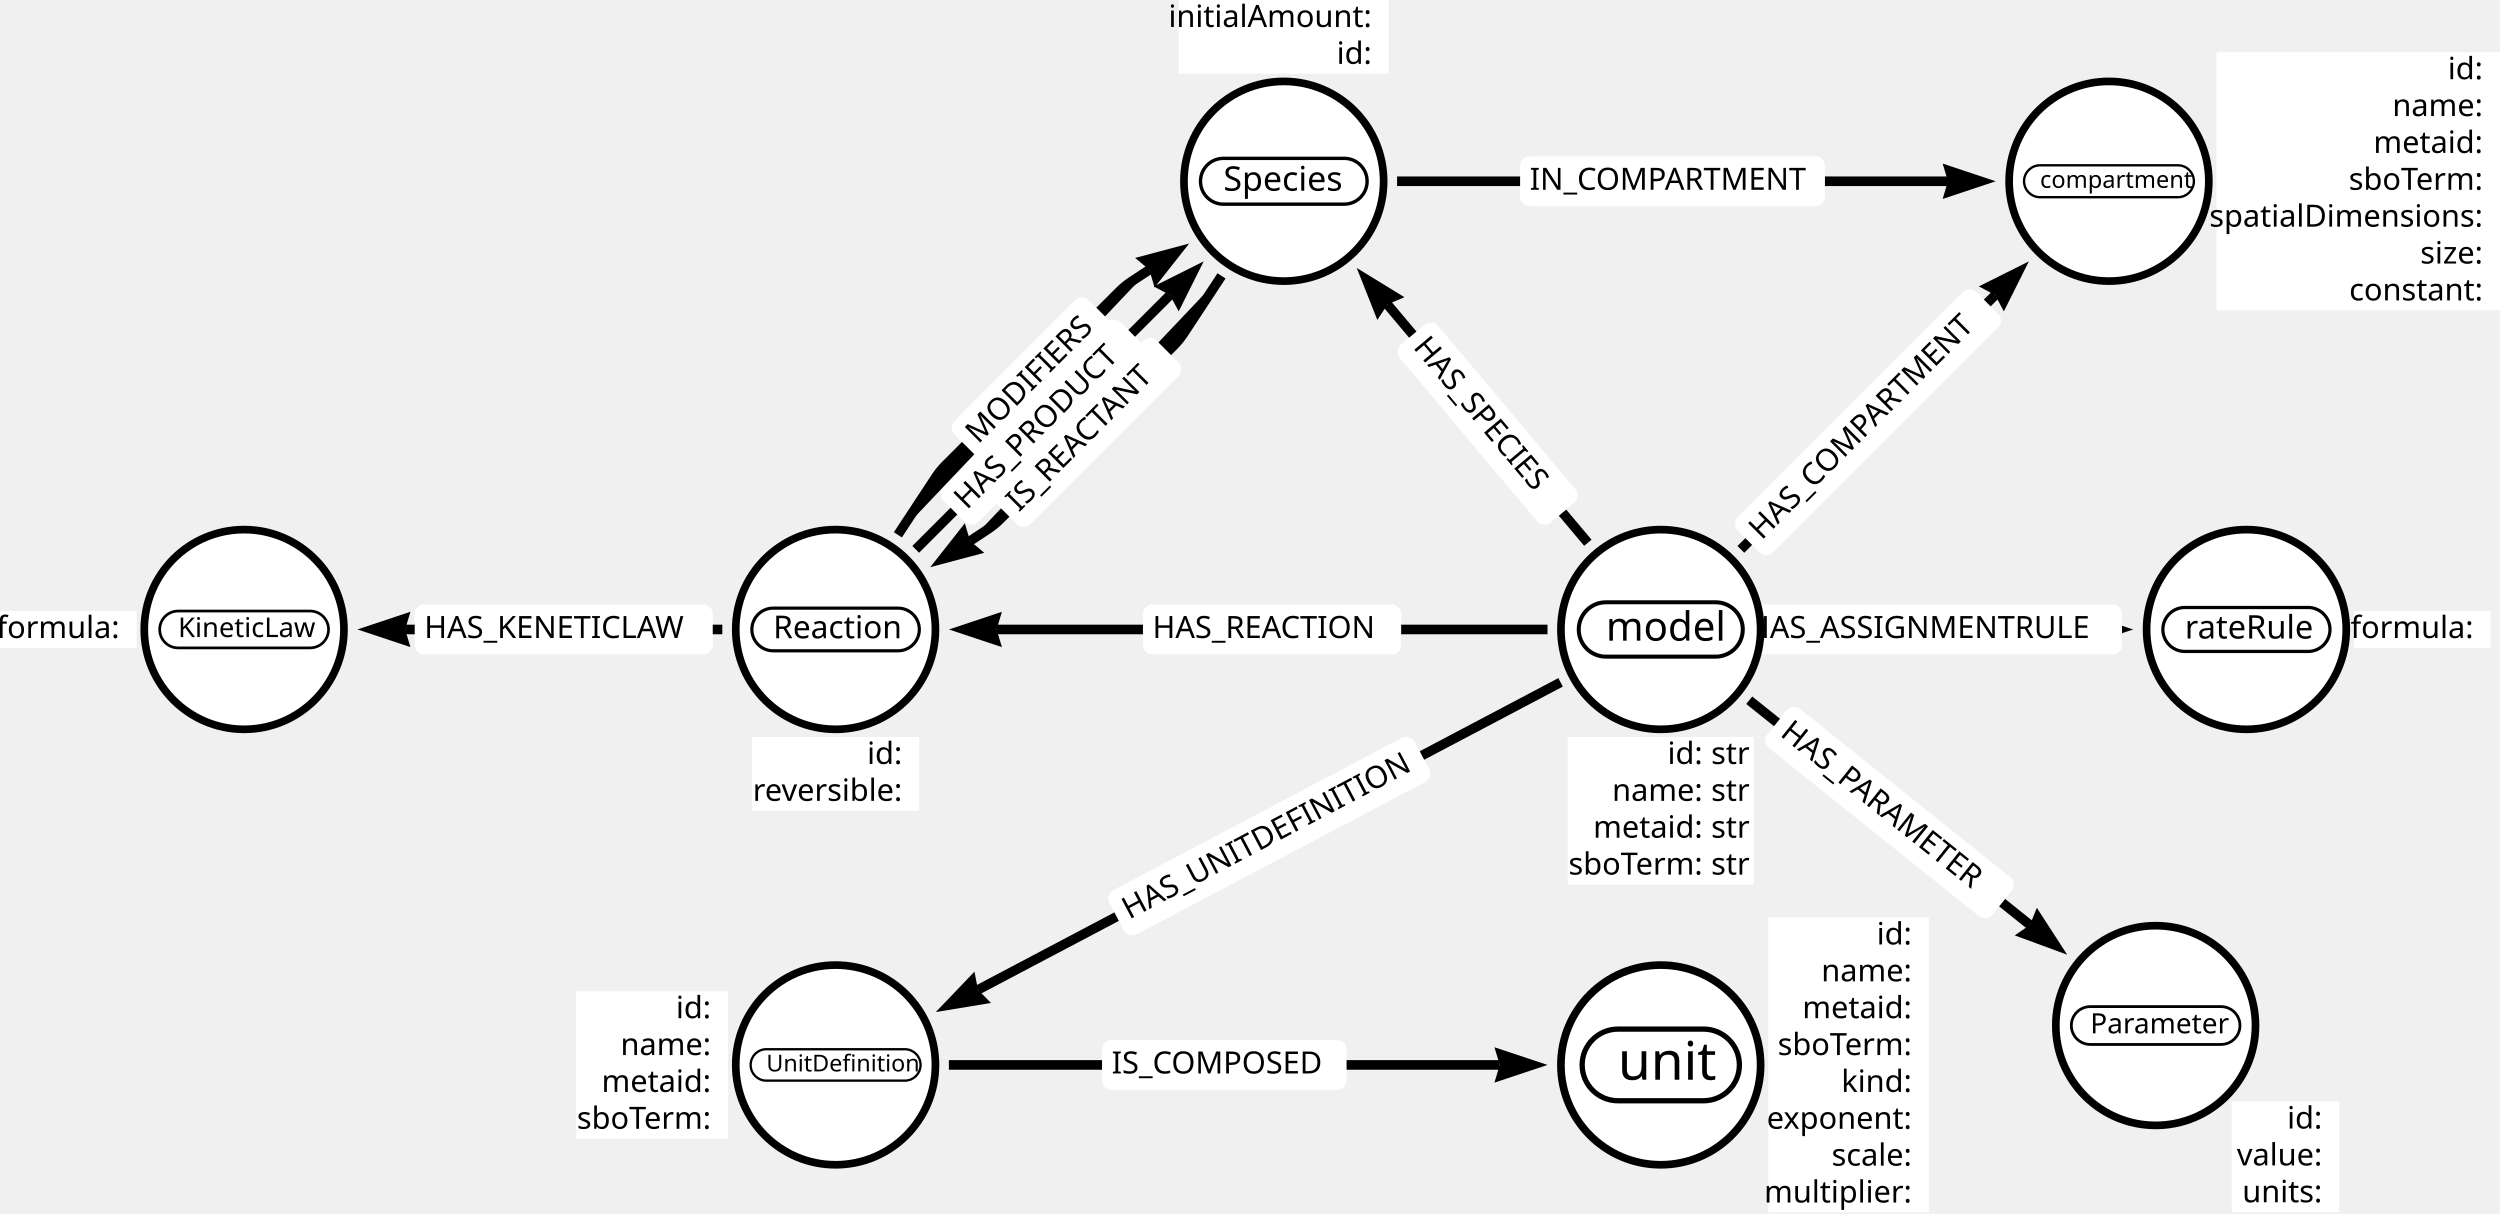
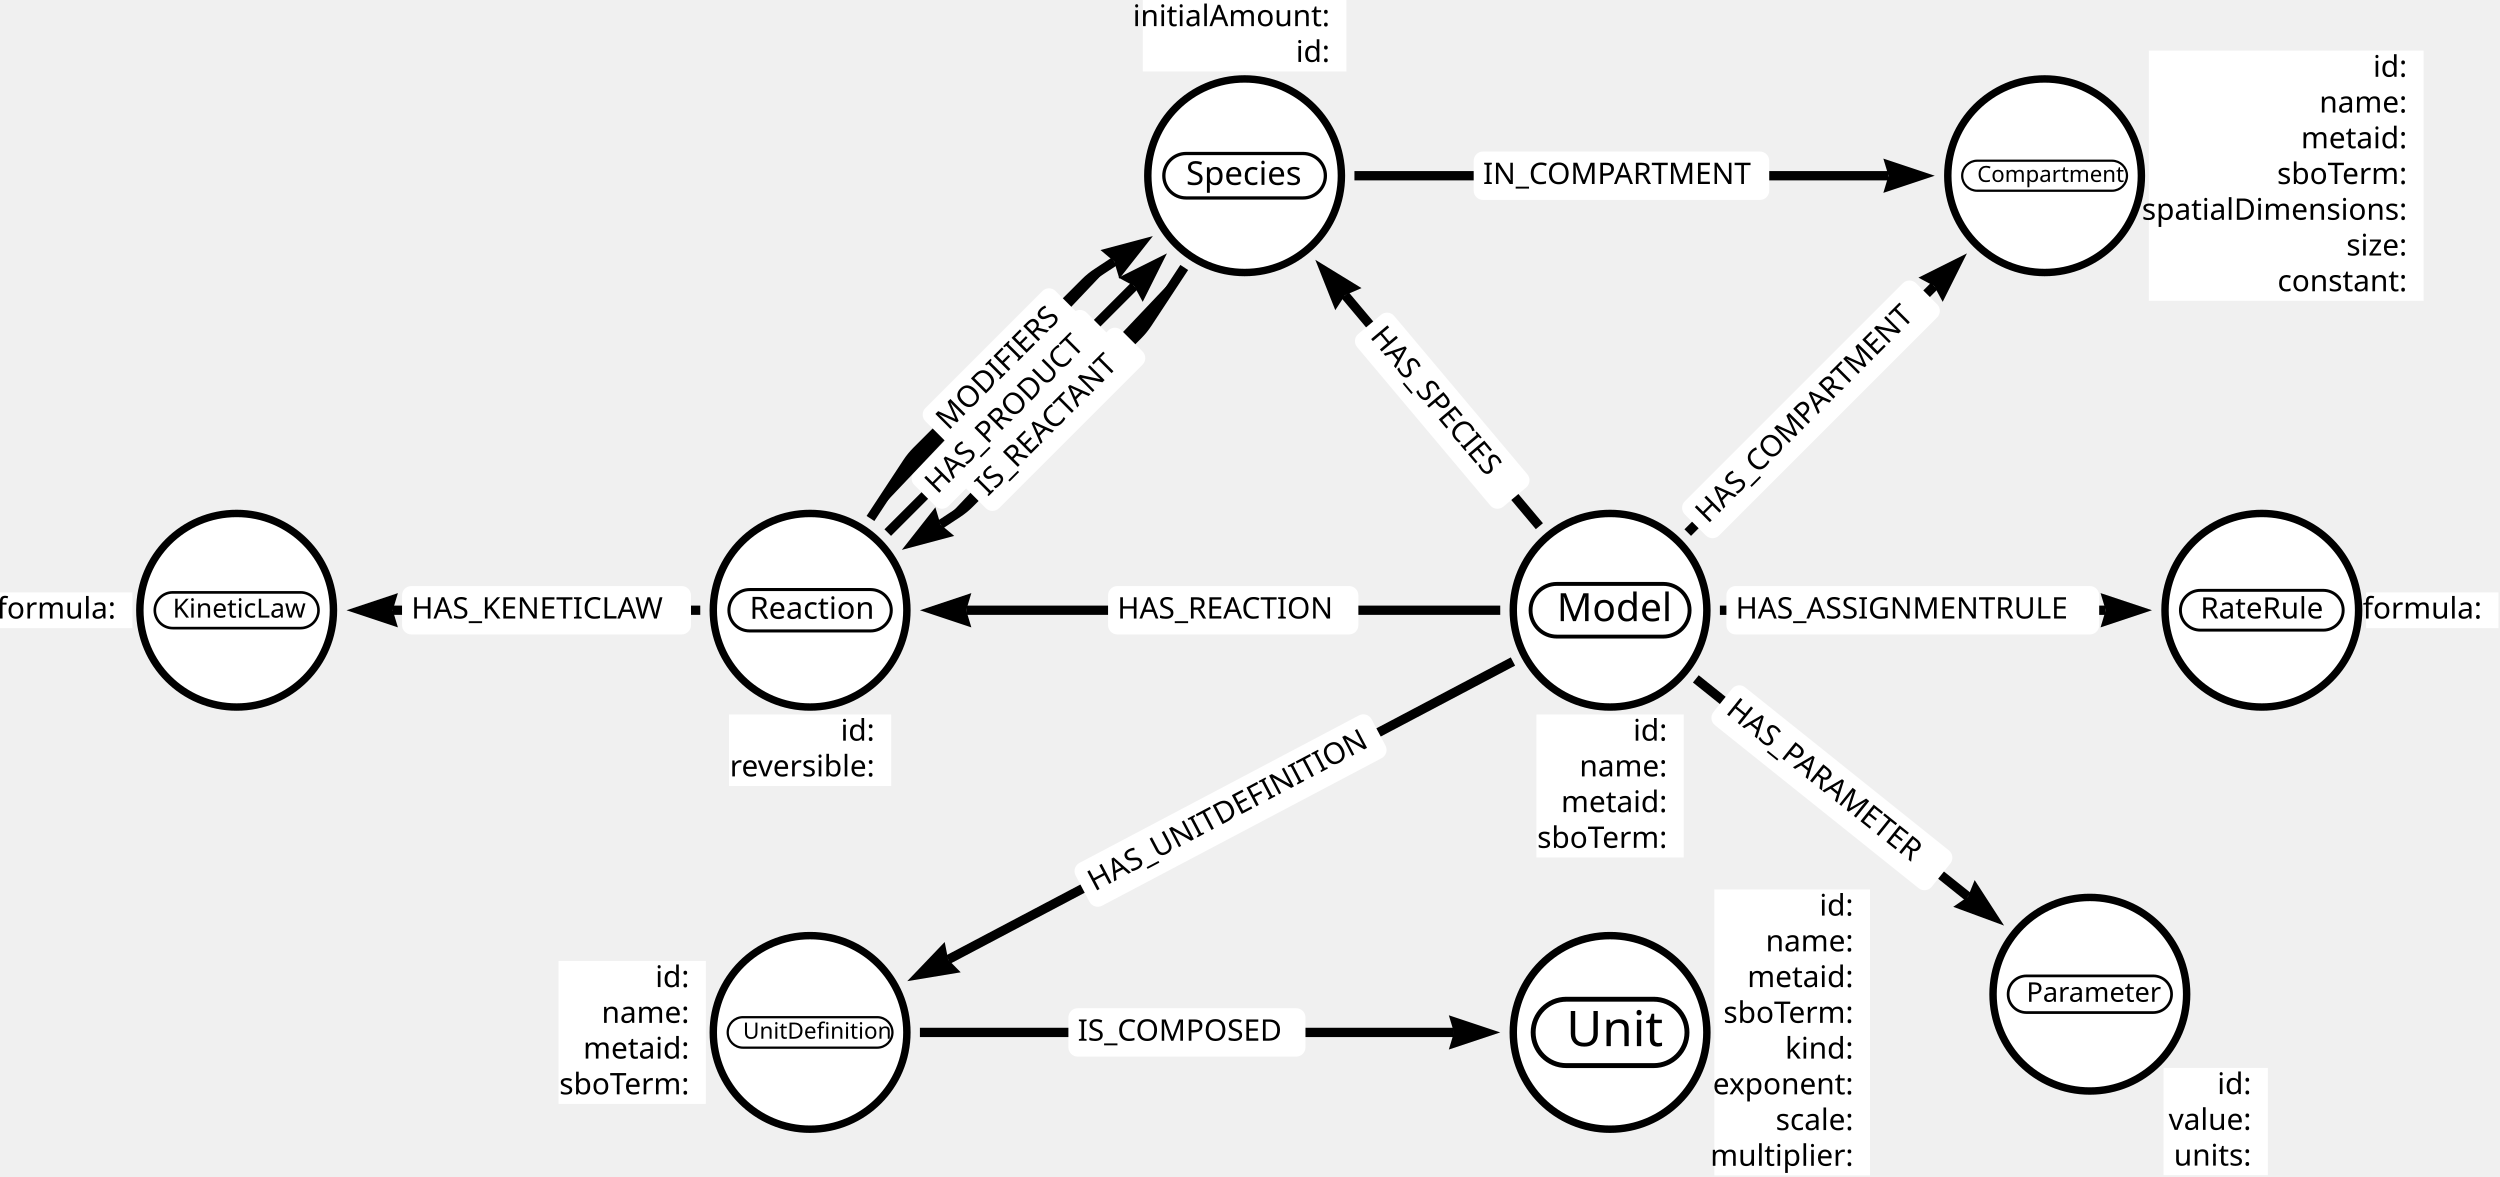
- <svg xmlns="http://www.w3.org/2000/svg" width="1302" height="632" viewBox="0 0 1302 632">
+ <svg xmlns="http://www.w3.org/2000/svg" width="1343" height="632" viewBox="0 0 1343 632">
  <defs>
    <style type="text/css" />
  </defs>
  <g transform="translate(-1.867188 98.4) scale(1)">
    <g class="relationship">
      <g transform="translate(866.7978 229.425) rotate(-45)" stroke-width="5" stroke="#000000">
        <path d="M 59 0 L 246.251 0" />
        <polygon points="-24.862,0 -27.625,9.208 0,0 -27.625,-9.208" fill="#000000" transform="translate(271.1128 0) rotate(0)" stroke="none" />
      </g>
      <g transform="translate(974.7203 121.5026) rotate(-45) translate(0 -13)">
        <g transform="translate(0 0)">
          <g transform="translate(-87.83203 0)" fill="#ffffff" stroke="#000000" stroke-width="0">
            <rect x="0" y="0" width="175.664" height="26" rx="5" ry="5" stroke="none" />
            <text xml:space="preserve" x="5" y="17.457" stroke="none" text-anchor="left" font-family="sans-serif" font-size="16" font-weight="normal" fill="#000000">HAS_COMPARTMENT</text>
          </g>
        </g>
      </g>
    </g>
    <g class="relationship">
      <g transform="translate(437.045 456.215) rotate(0)" stroke-width="5" stroke="#000000">
        <path d="M 59 0 L 345.891 0" />
        <polygon points="-24.862,0 -27.625,9.208 0,0 -27.625,-9.208" fill="#000000" transform="translate(370.7528 0) rotate(0)" stroke="none" />
      </g>
      <g transform="translate(639.4904 456.215) rotate(0) translate(0 -13)">
        <g transform="translate(0 0)">
          <g transform="translate(-63.67969 0)" fill="#ffffff" stroke="#000000" stroke-width="0">
            <rect x="0" y="0" width="127.359" height="26" rx="5" ry="5" stroke="none" />
            <text xml:space="preserve" x="5" y="17.457" stroke="none" text-anchor="left" font-family="sans-serif" font-size="16" font-weight="normal" fill="#000000">IS_COMPOSED</text>
          </g>
        </g>
      </g>
    </g>
    <g class="relationship">
      <g transform="translate(866.7978 229.425) rotate(152.1784)" stroke-width="5" stroke="#000000">
        <path d="M 59 0 L 402.061 0" />
        <polygon points="-24.862,0 -27.625,9.208 0,0 -27.625,-9.208" fill="#000000" transform="translate(426.923 0) rotate(0)" stroke="none" />
      </g>
      <g transform="translate(662.9155 337.0182) rotate(332.1784) translate(0 -13)">
        <g transform="translate(0 0)">
          <g transform="translate(-89.89453 0)" fill="#ffffff" stroke="#000000" stroke-width="0">
            <rect x="0" y="0" width="179.789" height="26" rx="5" ry="5" stroke="none" />
            <text xml:space="preserve" x="5" y="17.457" stroke="none" text-anchor="left" font-family="sans-serif" font-size="16" font-weight="normal" fill="#000000">HAS_UNITDEFINITION</text>
          </g>
        </g>
      </g>
    </g>
    <g class="relationship">
      <g transform="translate(866.7978 229.425) rotate(-130.0663)" stroke-width="5" stroke="#000000">
        <path d="M 59 0 L 221.149 0" />
        <polygon points="-24.862,0 -27.625,9.208 0,0 -27.625,-9.208" fill="#000000" transform="translate(246.0112 0) rotate(0)" stroke="none" />
      </g>
      <g transform="translate(776.6355 122.226) rotate(49.93366) translate(0 -13)">
        <g transform="translate(0 0)">
          <g transform="translate(-60.57812 0)" fill="#ffffff" stroke="#000000" stroke-width="0">
            <rect x="0" y="0" width="121.156" height="26" rx="5" ry="5" stroke="none" />
            <text xml:space="preserve" x="5" y="17.457" stroke="none" text-anchor="left" font-family="sans-serif" font-size="16" font-weight="normal" fill="#000000">HAS_SPECIES</text>
          </g>
        </g>
      </g>
    </g>
    <g class="relationship">
      <g transform="translate(670.47 -4) rotate(-1.1367771365378326e-14)" stroke-width="5" stroke="#000000">
        <path d="M 59 0 L 345.891 0" />
        <polygon points="-24.862,0 -27.625,9.208 0,0 -27.625,-9.208" fill="#000000" transform="translate(370.7528 0) rotate(0)" stroke="none" />
      </g>
      <g transform="translate(872.9154 -4) rotate(-1.1367771365378326e-14) translate(0 -13)">
        <g transform="translate(0 0)">
          <g transform="translate(-79.38281 0)" fill="#ffffff" stroke="#000000" stroke-width="0">
            <rect x="0" y="0" width="158.766" height="26" rx="5" ry="5" stroke="none" />
            <text xml:space="preserve" x="5" y="17.457" stroke="none" text-anchor="left" font-family="sans-serif" font-size="16" font-weight="normal" fill="#000000">IN_COMPARTMENT</text>
          </g>
        </g>
      </g>
    </g>
    <g class="relationship">
      <g transform="translate(866.7978 229.425) rotate(180)" stroke-width="5" stroke="#000000">
        <path d="M 59 0 L 345.891 0" />
        <polygon points="-24.862,0 -27.625,9.208 0,0 -27.625,-9.208" fill="#000000" transform="translate(370.7528 0) rotate(0)" stroke="none" />
      </g>
      <g transform="translate(664.3525 229.425) rotate(360) translate(0 -13)">
        <g transform="translate(0 0)">
          <g transform="translate(-67.23438 0)" fill="#ffffff" stroke="#000000" stroke-width="0">
            <rect x="0" y="0" width="134.469" height="26" rx="5" ry="5" stroke="none" />
            <text xml:space="preserve" x="5" y="17.457" stroke="none" text-anchor="left" font-family="sans-serif" font-size="16" font-weight="normal" fill="#000000">HAS_REACTION</text>
          </g>
        </g>
      </g>
    </g>
    <g class="relationship">
      <g transform="translate(437.045 229.425) rotate(-180)" stroke-width="5" stroke="#000000">
        <path d="M 59 0 L 224.183 0" />
        <polygon points="-24.862,0 -27.625,9.208 0,0 -27.625,-9.208" fill="#000000" transform="translate(249.045 0) rotate(0)" stroke="none" />
      </g>
      <g transform="translate(295.4536 229.425) rotate(2.5444437451708134e-14) translate(0 -13)">
        <g transform="translate(0 0)">
          <g transform="translate(-77.61328 0)" fill="#ffffff" stroke="#000000" stroke-width="0">
            <rect x="0" y="0" width="155.227" height="26" rx="5" ry="5" stroke="none" />
            <text xml:space="preserve" x="5" y="17.457" stroke="none" text-anchor="left" font-family="sans-serif" font-size="16" font-weight="normal" fill="#000000">HAS_KENETICLAW</text>
          </g>
        </g>
      </g>
    </g>
    <g class="relationship">
      <g transform="translate(670.47 -4) rotate(135)" stroke-width="5" stroke="#000000">
        <path d="M 57.784 -11.917 L 92.976 -19.175 A 40 40 0 0 1 101.056 -20 L 165.056 -20 L 229.057 -20 A 40 40 0 0 1 237.137 -19.175 L 247.979 -16.939 L 247.979 -16.939" />
        <polygon points="-24.862,0 -27.625,9.208 0,0 -27.625,-9.208" fill="#000000" transform="translate(330.1128 0) rotate(11.65338) translate(-59 0)" stroke="none" />
      </g>
      <g transform="translate(567.8996 126.8546) rotate(315) translate(0 -13)">
        <g transform="translate(0 0)">
          <g transform="translate(-59.53125 0)" fill="#ffffff" stroke="#000000" stroke-width="0">
            <rect x="0" y="0" width="119.062" height="26" rx="5" ry="5" stroke="none" />
            <text xml:space="preserve" x="5" y="17.457" stroke="none" text-anchor="left" font-family="sans-serif" font-size="16" font-weight="normal" fill="#000000">IS_REACTANT</text>
          </g>
        </g>
      </g>
    </g>
    <g class="relationship">
      <g transform="translate(437.045 229.425) rotate(-45)" stroke-width="5" stroke="#000000">
        <path d="M 59 0 L 246.251 0" />
        <polygon points="-24.862,0 -27.625,9.208 0,0 -27.625,-9.208" fill="#000000" transform="translate(271.1128 0) rotate(0)" stroke="none" />
      </g>
      <g transform="translate(544.9674 121.5026) rotate(-45) translate(0 -13)">
        <g transform="translate(0 0)">
          <g transform="translate(-65.45312 0)" fill="#ffffff" stroke="#000000" stroke-width="0">
            <rect x="0" y="0" width="130.906" height="26" rx="5" ry="5" stroke="none" />
            <text xml:space="preserve" x="5" y="17.457" stroke="none" text-anchor="left" font-family="sans-serif" font-size="16" font-weight="normal" fill="#000000">HAS_PRODUCT</text>
          </g>
        </g>
      </g>
    </g>
    <g class="relationship">
      <g transform="translate(437.045 229.425) rotate(-45)" stroke-width="5" stroke="#000000">
        <path d="M 57.784 -11.917 L 92.976 -19.175 A 40 40 0 0 1 101.056 -20 L 165.056 -20 L 229.057 -20 A 40 40 0 0 1 237.137 -19.175 L 247.979 -16.939 L 247.979 -16.939" />
        <polygon points="-24.862,0 -27.625,9.208 0,0 -27.625,-9.208" fill="#000000" transform="translate(330.1128 0) rotate(11.65338) translate(-59 0)" stroke="none" />
      </g>
      <g transform="translate(539.6154 98.57037) rotate(-45) translate(0 -13)">
        <g transform="translate(0 0)">
          <g transform="translate(-49.44531 0)" fill="#ffffff" stroke="#000000" stroke-width="0">
            <rect x="0" y="0" width="98.891" height="26" rx="5" ry="5" stroke="none" />
            <text xml:space="preserve" x="5" y="17.457" stroke="none" text-anchor="left" font-family="sans-serif" font-size="16" font-weight="normal" fill="#000000">MODIFIERS</text>
          </g>
        </g>
      </g>
    </g>
    <g class="relationship">
-       <g transform="translate(866.7978 229.425) rotate(2.135585623474016e-14)" stroke-width="5" stroke="#000000">
-         <path d="M 59 0 L 221.149 0" />
-         <polygon points="-24.862,0 -27.625,9.208 0,0 -27.625,-9.208" fill="#000000" transform="translate(246.0112 0) rotate(0)" stroke="none" />
-       </g>
-       <g transform="translate(1006.872 229.425) rotate(2.135585623474016e-14) translate(0 -13)">
+       <g transform="translate(866.7978 229.425) rotate(-9.302409558344734e-15)" stroke-width="5" stroke="#000000">
+         <path d="M 59 0 L 266.25 0" />
+         <polygon points="-24.862,0 -27.625,9.208 0,0 -27.625,-9.208" fill="#000000" transform="translate(291.1123 0) rotate(0)" stroke="none" />
+       </g>
+       <g transform="translate(1029.423 229.425) rotate(-9.302409558344734e-15) translate(0 -13)">
        <g transform="translate(0 0)">
          <g transform="translate(-100.1328 0)" fill="#ffffff" stroke="#000000" stroke-width="0">
            <rect x="0" y="0" width="200.266" height="26" rx="5" ry="5" stroke="none" />
            <text xml:space="preserve" x="5" y="17.457" stroke="none" text-anchor="left" font-family="sans-serif" font-size="16" font-weight="normal" fill="#000000">HAS_ASSIGNMENTRULE</text>
          </g>
        </g>
      </g>
    </g>
    <g class="relationship">
      <g transform="translate(866.7978 229.425) rotate(38.67096)" stroke-width="5" stroke="#000000">
        <path d="M 59 0 L 246.251 0" />
        <polygon points="-24.862,0 -27.625,9.208 0,0 -27.625,-9.208" fill="#000000" transform="translate(271.1128 0) rotate(0)" stroke="none" />
      </g>
      <g transform="translate(985.9596 324.7925) rotate(38.67096) translate(0 -13)">
        <g transform="translate(0 0)">
          <g transform="translate(-75.09375 0)" fill="#ffffff" stroke="#000000" stroke-width="0">
            <rect x="0" y="0" width="150.188" height="26" rx="5" ry="5" stroke="none" />
            <text xml:space="preserve" x="5" y="17.457" stroke="none" text-anchor="left" font-family="sans-serif" font-size="16" font-weight="normal" fill="#000000">HAS_PARAMETER</text>
          </g>
        </g>
      </g>
    </g>
    <g class="node">
      <g fill="#ffffff" stroke="#000000" stroke-width="4">
        <circle cx="437.045" cy="456.215" r="52" />
      </g>
      <g transform="translate(437.045 456.215)">
        <g transform="scale(0.3031899) translate(0 -27)">
          <g transform="translate(0 0)">
            <g transform="translate(-145.9453 0)">
              <g fill="#ffffff" stroke="#000000" stroke-width="4">
                <rect x="0" y="0" width="291.891" height="54" rx="27" ry="27" />
                <text xml:space="preserve" x="27" y="38.143" stroke="none" font-family="sans-serif" font-size="40" font-weight="normal" fill="#000000">UnitDefinition</text>
              </g>
            </g>
          </g>
        </g>
        <g transform="translate(-56 -38.4)">
          <g transform="translate(0 0)">
            <g transform="translate(-79.13281 0)" fill="white">
              <rect x="0" y="0" width="79.133" height="76.8" rx="0" ry="0" stroke="none" />
              <g font-family="sans-serif" font-size="16" font-weight="normal" fill="#000000" text-anchor="end">
                <text xml:space="preserve" x="70.242" y="14.057" stroke="none">id:</text>
                <text xml:space="preserve" x="74.688" y="14.057" stroke="none" text-anchor="start" />
                <text xml:space="preserve" x="70.242" y="33.257" stroke="none" text-anchor="end">name:</text>
                <text xml:space="preserve" x="74.688" y="33.257" stroke="none" text-anchor="start" />
                <text xml:space="preserve" x="70.242" y="52.457" stroke="none" text-anchor="end">metaid:</text>
                <text xml:space="preserve" x="74.688" y="52.457" stroke="none" text-anchor="start" />
                <text xml:space="preserve" x="70.242" y="71.657" stroke="none" text-anchor="end">sboTerm:</text>
                <text xml:space="preserve" x="74.688" y="71.657" stroke="none" text-anchor="start" />
              </g>
            </g>
          </g>
        </g>
      </g>
    </g>
    <g class="node">
      <g fill="#ffffff" stroke="#000000" stroke-width="4">
        <circle cx="1100.223" cy="-4" r="52" />
      </g>
      <g transform="translate(1100.223 -4)">
-         <g transform="scale(0.3077484) translate(0 -27)">
-           <g transform="translate(0 0)">
-             <g transform="translate(-143.709 0)">
-               <g fill="#ffffff" stroke="#000000" stroke-width="4">
-                 <rect x="0" y="0" width="287.418" height="54" rx="27" ry="27" />
-                 <text xml:space="preserve" x="27" y="38.143" stroke="none" font-family="sans-serif" font-size="40" font-weight="normal" fill="#000000">compartment</text>
+         <g transform="scale(0.2988196) translate(0 -27)">
+           <g transform="translate(0 0)">
+             <g transform="translate(-148.1523 0)">
+               <g fill="#ffffff" stroke="#000000" stroke-width="4">
+                 <rect x="0" y="0" width="296.305" height="54" rx="27" ry="27" />
+                 <text xml:space="preserve" x="27" y="38.143" stroke="none" font-family="sans-serif" font-size="40" font-weight="normal" fill="#000000">Compartment</text>
              </g>
            </g>
          </g>
        </g>
        <g transform="translate(56 -67.2)">
          <g transform="translate(0 0)">
            <g transform="translate(0 0)" fill="white">
              <rect x="0" y="0" width="147.617" height="134.4" rx="0" ry="0" stroke="none" />
              <g font-family="sans-serif" font-size="16" font-weight="normal" fill="#000000" text-anchor="end">
                <text xml:space="preserve" x="138.727" y="14.057" stroke="none">id:</text>
                <text xml:space="preserve" x="143.172" y="14.057" stroke="none" text-anchor="start" />
                <text xml:space="preserve" x="138.727" y="33.257" stroke="none" text-anchor="end">name:</text>
                <text xml:space="preserve" x="143.172" y="33.257" stroke="none" text-anchor="start" />
                <text xml:space="preserve" x="138.727" y="52.457" stroke="none" text-anchor="end">metaid:</text>
                <text xml:space="preserve" x="143.172" y="52.457" stroke="none" text-anchor="start" />
                <text xml:space="preserve" x="138.727" y="71.657" stroke="none" text-anchor="end">sboTerm:</text>
                <text xml:space="preserve" x="143.172" y="71.657" stroke="none" text-anchor="start" />
                <text xml:space="preserve" x="138.727" y="90.857" stroke="none" text-anchor="end">spatialDimensions:</text>
                <text xml:space="preserve" x="143.172" y="90.857" stroke="none" text-anchor="start" />
                <text xml:space="preserve" x="138.727" y="110.057" stroke="none" text-anchor="end">size:</text>
                <text xml:space="preserve" x="143.172" y="110.057" stroke="none" text-anchor="start" />
                <text xml:space="preserve" x="138.727" y="129.257" stroke="none" text-anchor="end">constant:</text>
                <text xml:space="preserve" x="143.172" y="129.257" stroke="none" text-anchor="start" />
              </g>
            </g>
          </g>
        </g>
      </g>
    </g>
    <g class="node">
      <g fill="#ffffff" stroke="#000000" stroke-width="4">
        <circle cx="866.798" cy="229.425" r="52" />
      </g>
      <g transform="translate(866.7978 229.425)">
        <g transform="scale(0.524292) translate(0 -27)">
          <g transform="translate(0 0)">
            <g transform="translate(-81.47266 0)">
              <g fill="#ffffff" stroke="#000000" stroke-width="4">
                <rect x="0" y="0" width="162.945" height="54" rx="27" ry="27" />
-                 <text xml:space="preserve" x="27" y="38.143" stroke="none" font-family="sans-serif" font-size="40" font-weight="normal" fill="#000000">model</text>
+                 <text xml:space="preserve" x="27" y="38.143" stroke="none" font-family="sans-serif" font-size="40" font-weight="normal" fill="#000000">Model</text>
              </g>
            </g>
          </g>
        </g>
        <g transform="translate(3.429011037612589e-15 56)">
          <g transform="translate(0 0)">
-             <g transform="translate(-48.45312 0)" fill="white">
-               <rect x="0" y="0" width="96.906" height="76.8" rx="0" ry="0" stroke="none" />
+             <g transform="translate(-39.56641 0)" fill="white">
+               <rect x="0" y="0" width="79.133" height="76.8" rx="0" ry="0" stroke="none" />
              <g font-family="sans-serif" font-size="16" font-weight="normal" fill="#000000" text-anchor="end">
                <text xml:space="preserve" x="70.242" y="14.057" stroke="none">id:</text>
-                 <text xml:space="preserve" x="74.688" y="14.057" stroke="none" text-anchor="start">str</text>
+                 <text xml:space="preserve" x="74.688" y="14.057" stroke="none" text-anchor="start" />
                <text xml:space="preserve" x="70.242" y="33.257" stroke="none" text-anchor="end">name:</text>
-                 <text xml:space="preserve" x="74.688" y="33.257" stroke="none" text-anchor="start">str</text>
+                 <text xml:space="preserve" x="74.688" y="33.257" stroke="none" text-anchor="start" />
                <text xml:space="preserve" x="70.242" y="52.457" stroke="none" text-anchor="end">metaid:</text>
-                 <text xml:space="preserve" x="74.688" y="52.457" stroke="none" text-anchor="start">str</text>
+                 <text xml:space="preserve" x="74.688" y="52.457" stroke="none" text-anchor="start" />
                <text xml:space="preserve" x="70.242" y="71.657" stroke="none" text-anchor="end">sboTerm:</text>
-                 <text xml:space="preserve" x="74.688" y="71.657" stroke="none" text-anchor="start">str</text>
+                 <text xml:space="preserve" x="74.688" y="71.657" stroke="none" text-anchor="start" />
              </g>
            </g>
          </g>
        </g>
      </g>
    </g>
    <g class="node">
      <g fill="#ffffff" stroke="#000000" stroke-width="4">
        <circle cx="866.798" cy="456.215" r="52" />
      </g>
      <g transform="translate(866.7978 456.215)">
-         <g transform="scale(0.6911554) translate(0 -27)">
-           <g transform="translate(0 0)">
-             <g transform="translate(-59.24609 0)">
-               <g fill="#ffffff" stroke="#000000" stroke-width="4">
-                 <rect x="0" y="0" width="118.492" height="54" rx="27" ry="27" />
-                 <text xml:space="preserve" x="27" y="38.143" stroke="none" font-family="sans-serif" font-size="40" font-weight="normal" fill="#000000">unit</text>
+         <g transform="scale(0.6603698) translate(0 -27)">
+           <g transform="translate(0 0)">
+             <g transform="translate(-62.56641 0)">
+               <g fill="#ffffff" stroke="#000000" stroke-width="4">
+                 <rect x="0" y="0" width="125.133" height="54" rx="27" ry="27" />
+                 <text xml:space="preserve" x="27" y="38.143" stroke="none" font-family="sans-serif" font-size="40" font-weight="normal" fill="#000000">Unit</text>
              </g>
            </g>
          </g>
        </g>
        <g transform="translate(56 -76.8)">
          <g transform="translate(0 0)">
            <g transform="translate(0 0)" fill="white">
              <rect x="0" y="0" width="83.617" height="153.6" rx="0" ry="0" stroke="none" />
              <g font-family="sans-serif" font-size="16" font-weight="normal" fill="#000000" text-anchor="end">
                <text xml:space="preserve" x="74.727" y="14.057" stroke="none">id:</text>
                <text xml:space="preserve" x="79.172" y="14.057" stroke="none" text-anchor="start" />
                <text xml:space="preserve" x="74.727" y="33.257" stroke="none" text-anchor="end">name:</text>
                <text xml:space="preserve" x="79.172" y="33.257" stroke="none" text-anchor="start" />
                <text xml:space="preserve" x="74.727" y="52.457" stroke="none" text-anchor="end">metaid:</text>
                <text xml:space="preserve" x="79.172" y="52.457" stroke="none" text-anchor="start" />
                <text xml:space="preserve" x="74.727" y="71.657" stroke="none" text-anchor="end">sboTerm:</text>
                <text xml:space="preserve" x="79.172" y="71.657" stroke="none" text-anchor="start" />
                <text xml:space="preserve" x="74.727" y="90.857" stroke="none" text-anchor="end">kind:</text>
                <text xml:space="preserve" x="79.172" y="90.857" stroke="none" text-anchor="start" />
                <text xml:space="preserve" x="74.727" y="110.057" stroke="none" text-anchor="end">exponent:</text>
                <text xml:space="preserve" x="79.172" y="110.057" stroke="none" text-anchor="start" />
                <text xml:space="preserve" x="74.727" y="129.257" stroke="none" text-anchor="end">scale:</text>
                <text xml:space="preserve" x="79.172" y="129.257" stroke="none" text-anchor="start" />
                <text xml:space="preserve" x="74.727" y="148.457" stroke="none" text-anchor="end">multiplier:</text>
                <text xml:space="preserve" x="79.172" y="148.457" stroke="none" text-anchor="start" />
              </g>
            </g>
          </g>
        </g>
      </g>
    </g>
    <g class="node">
      <g fill="#ffffff" stroke="#000000" stroke-width="4">
        <circle cx="670.47" cy="-4" r="52" />
      </g>
      <g transform="translate(670.47 -4)">
        <g transform="scale(0.4420508) translate(0 -27)">
          <g transform="translate(0 0)">
            <g transform="translate(-98.15234 0)">
              <g fill="#ffffff" stroke="#000000" stroke-width="4">
                <rect x="0" y="0" width="196.305" height="54" rx="27" ry="27" />
                <text xml:space="preserve" x="27" y="38.143" stroke="none" font-family="sans-serif" font-size="40" font-weight="normal" fill="#000000">Species</text>
              </g>
            </g>
          </g>
        </g>
        <g transform="translate(3.429011037612589e-15 -94.4)">
          <g transform="translate(0 0)">
            <g transform="translate(-54.69141 0)" fill="white">
              <rect x="0" y="0" width="109.383" height="38.4" rx="0" ry="0" stroke="none" />
              <g font-family="sans-serif" font-size="16" font-weight="normal" fill="#000000" text-anchor="end">
                <text xml:space="preserve" x="100.492" y="14.057" stroke="none">initialAmount:</text>
                <text xml:space="preserve" x="104.938" y="14.057" stroke="none" text-anchor="start" />
                <text xml:space="preserve" x="100.492" y="33.257" stroke="none" text-anchor="end">id:</text>
                <text xml:space="preserve" x="104.938" y="33.257" stroke="none" text-anchor="start" />
              </g>
            </g>
          </g>
        </g>
      </g>
    </g>
    <g class="node">
      <g fill="#ffffff" stroke="#000000" stroke-width="4">
        <circle cx="437.045" cy="229.425" r="52" />
      </g>
      <g transform="translate(437.045 229.425)">
        <g transform="scale(0.4116273) translate(0 -27)">
          <g transform="translate(0 0)">
            <g transform="translate(-105.9355 0)">
              <g fill="#ffffff" stroke="#000000" stroke-width="4">
                <rect x="0" y="0" width="211.871" height="54" rx="27" ry="27" />
                <text xml:space="preserve" x="27" y="38.143" stroke="none" font-family="sans-serif" font-size="40" font-weight="normal" fill="#000000">Reaction</text>
              </g>
            </g>
          </g>
        </g>
        <g transform="translate(3.429011037612589e-15 56)">
          <g transform="translate(0 0)">
            <g transform="translate(-43.57031 0)" fill="white">
              <rect x="0" y="0" width="87.141" height="38.4" rx="0" ry="0" stroke="none" />
              <g font-family="sans-serif" font-size="16" font-weight="normal" fill="#000000" text-anchor="end">
                <text xml:space="preserve" x="78.25" y="14.057" stroke="none">id:</text>
                <text xml:space="preserve" x="82.695" y="14.057" stroke="none" text-anchor="start" />
                <text xml:space="preserve" x="78.25" y="33.257" stroke="none" text-anchor="end">reversible:</text>
                <text xml:space="preserve" x="82.695" y="33.257" stroke="none" text-anchor="start" />
              </g>
            </g>
          </g>
        </g>
      </g>
    </g>
    <g class="node">
      <g fill="#ffffff" stroke="#000000" stroke-width="4">
        <circle cx="129" cy="229.425" r="52" />
      </g>
      <g transform="translate(129 229.425)">
        <g transform="scale(0.3553641) translate(0 -27)">
          <g transform="translate(0 0)">
            <g transform="translate(-123.7188 0)">
              <g fill="#ffffff" stroke="#000000" stroke-width="4">
                <rect x="0" y="0" width="247.438" height="54" rx="27" ry="27" />
                <text xml:space="preserve" x="27" y="38.143" stroke="none" font-family="sans-serif" font-size="40" font-weight="normal" fill="#000000">KineticLaw</text>
              </g>
            </g>
          </g>
        </g>
        <g transform="translate(-56 -9.6)">
          <g transform="translate(0 0)">
            <g transform="translate(-71.13281 0)" fill="white">
              <rect x="0" y="0" width="71.133" height="19.2" rx="0" ry="0" stroke="none" />
              <g font-family="sans-serif" font-size="16" font-weight="normal" fill="#000000" text-anchor="end">
                <text xml:space="preserve" x="62.242" y="14.057" stroke="none">formula:</text>
                <text xml:space="preserve" x="66.688" y="14.057" stroke="none" text-anchor="start" />
              </g>
            </g>
          </g>
        </g>
      </g>
    </g>
    <g class="node">
      <g fill="#ffffff" stroke="#000000" stroke-width="4">
        <circle cx="1124.532" cy="435.695" r="52" />
      </g>
      <g transform="translate(1124.532 435.695)">
        <g transform="scale(0.3647855) translate(0 -27)">
          <g transform="translate(0 0)">
            <g transform="translate(-120.3691 0)">
              <g fill="#ffffff" stroke="#000000" stroke-width="4">
                <rect x="0" y="0" width="240.738" height="54" rx="27" ry="27" />
                <text xml:space="preserve" x="27" y="38.143" stroke="none" font-family="sans-serif" font-size="40" font-weight="normal" fill="#000000">Parameter</text>
              </g>
            </g>
          </g>
        </g>
        <g transform="translate(39.59798 39.59798)">
          <g transform="translate(0 0)">
            <g transform="translate(0 0)" fill="white">
              <rect x="0" y="0" width="56.031" height="57.6" rx="0" ry="0" stroke="none" />
              <g font-family="sans-serif" font-size="16" font-weight="normal" fill="#000000" text-anchor="end">
                <text xml:space="preserve" x="47.141" y="14.057" stroke="none">id:</text>
                <text xml:space="preserve" x="51.586" y="14.057" stroke="none" text-anchor="start" />
                <text xml:space="preserve" x="47.141" y="33.257" stroke="none" text-anchor="end">value:</text>
                <text xml:space="preserve" x="51.586" y="33.257" stroke="none" text-anchor="start" />
                <text xml:space="preserve" x="47.141" y="52.457" stroke="none" text-anchor="end">units:</text>
                <text xml:space="preserve" x="51.586" y="52.457" stroke="none" text-anchor="start" />
              </g>
            </g>
          </g>
        </g>
      </g>
    </g>
    <g class="node">
      <g fill="#ffffff" stroke="#000000" stroke-width="4">
-         <circle cx="1171.809" cy="229.425" r="52" />
-       </g>
-       <g transform="translate(1171.809 229.425)">
-         <g transform="scale(0.4241721) translate(0 -27)">
-           <g transform="translate(0 0)">
-             <g transform="translate(-102.5957 0)">
-               <g fill="#ffffff" stroke="#000000" stroke-width="4">
-                 <rect x="0" y="0" width="205.191" height="54" rx="27" ry="27" />
-                 <text xml:space="preserve" x="27" y="38.143" stroke="none" font-family="sans-serif" font-size="40" font-weight="normal" fill="#000000">rateRule</text>
+         <circle cx="1216.91" cy="229.425" r="52" />
+       </g>
+       <g transform="translate(1216.91 229.425)">
+         <g transform="scale(0.396011) translate(0 -27)">
+           <g transform="translate(0 0)">
+             <g transform="translate(-110.3789 0)">
+               <g fill="#ffffff" stroke="#000000" stroke-width="4">
+                 <rect x="0" y="0" width="220.758" height="54" rx="27" ry="27" />
+                 <text xml:space="preserve" x="27" y="38.143" stroke="none" font-family="sans-serif" font-size="40" font-weight="normal" fill="#000000">RateRule</text>
              </g>
            </g>
          </g>
        </g>
        <g transform="translate(56 -9.6)">
          <g transform="translate(0 0)">
            <g transform="translate(0 0)" fill="white">
              <rect x="0" y="0" width="71.133" height="19.2" rx="0" ry="0" stroke="none" />
              <g font-family="sans-serif" font-size="16" font-weight="normal" fill="#000000" text-anchor="end">
                <text xml:space="preserve" x="62.242" y="14.057" stroke="none">formula:</text>
                <text xml:space="preserve" x="66.688" y="14.057" stroke="none" text-anchor="start" />
              </g>
            </g>
          </g>
        </g>
      </g>
    </g>
  </g>
</svg>
